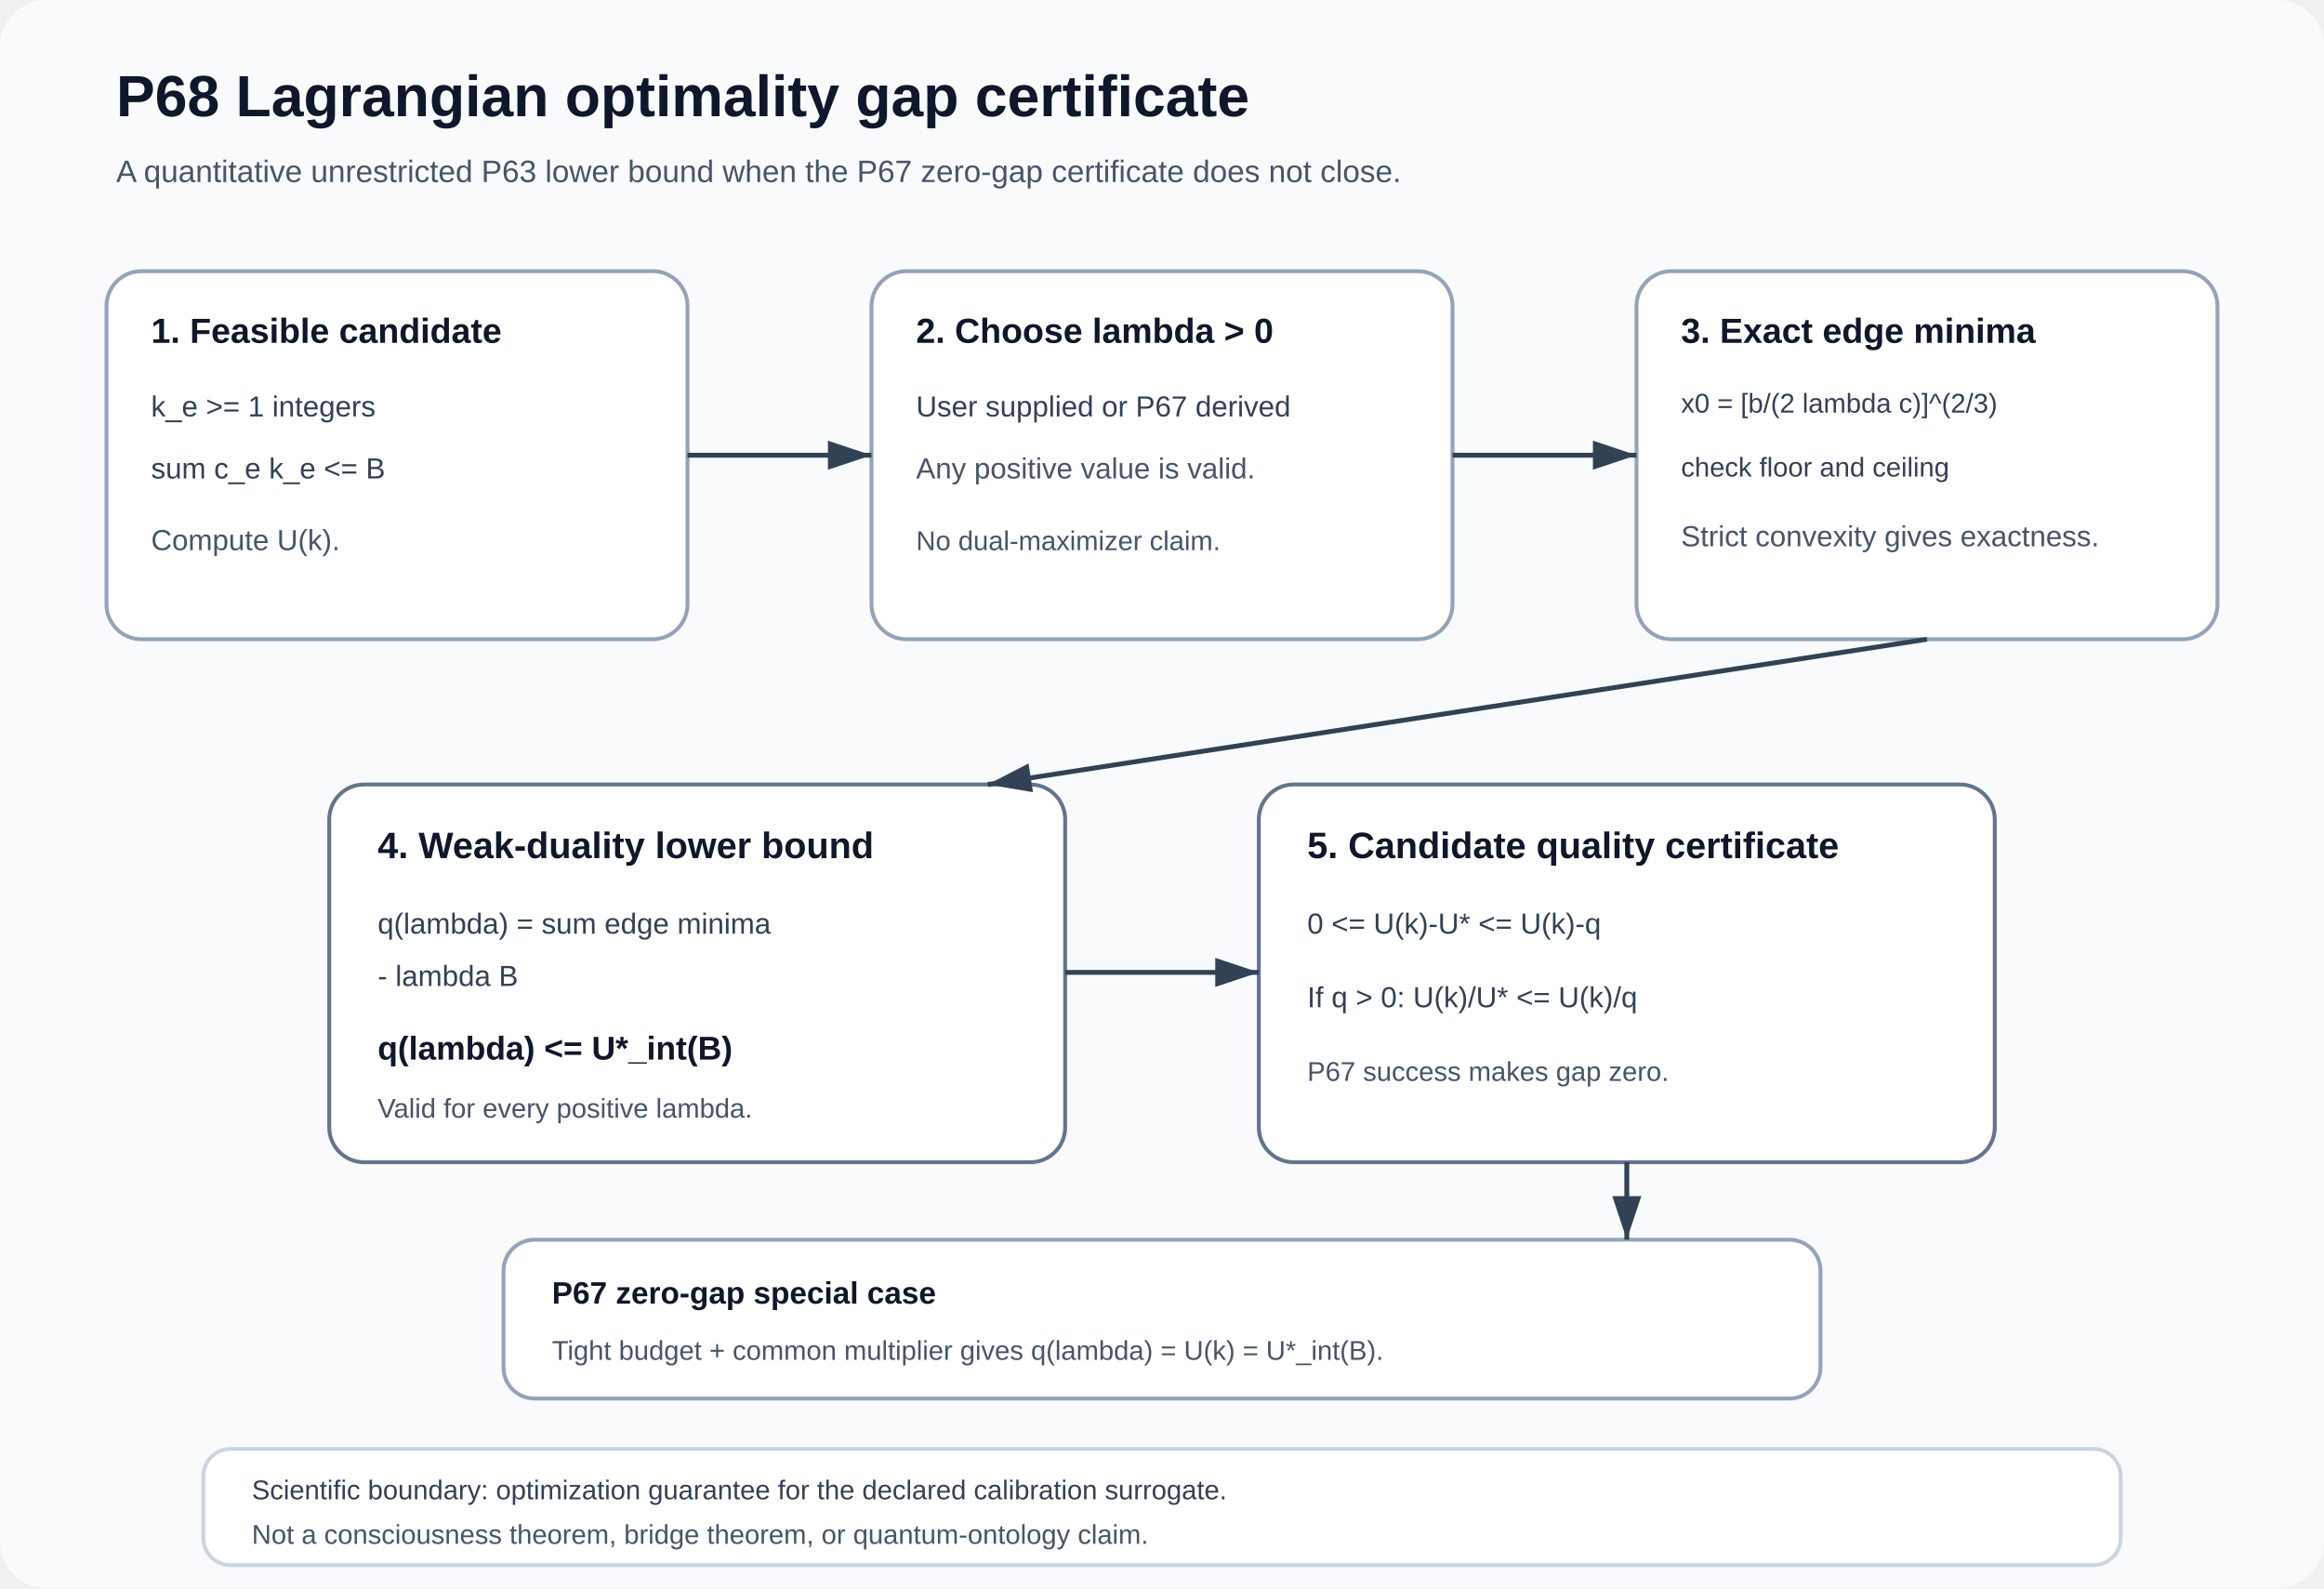
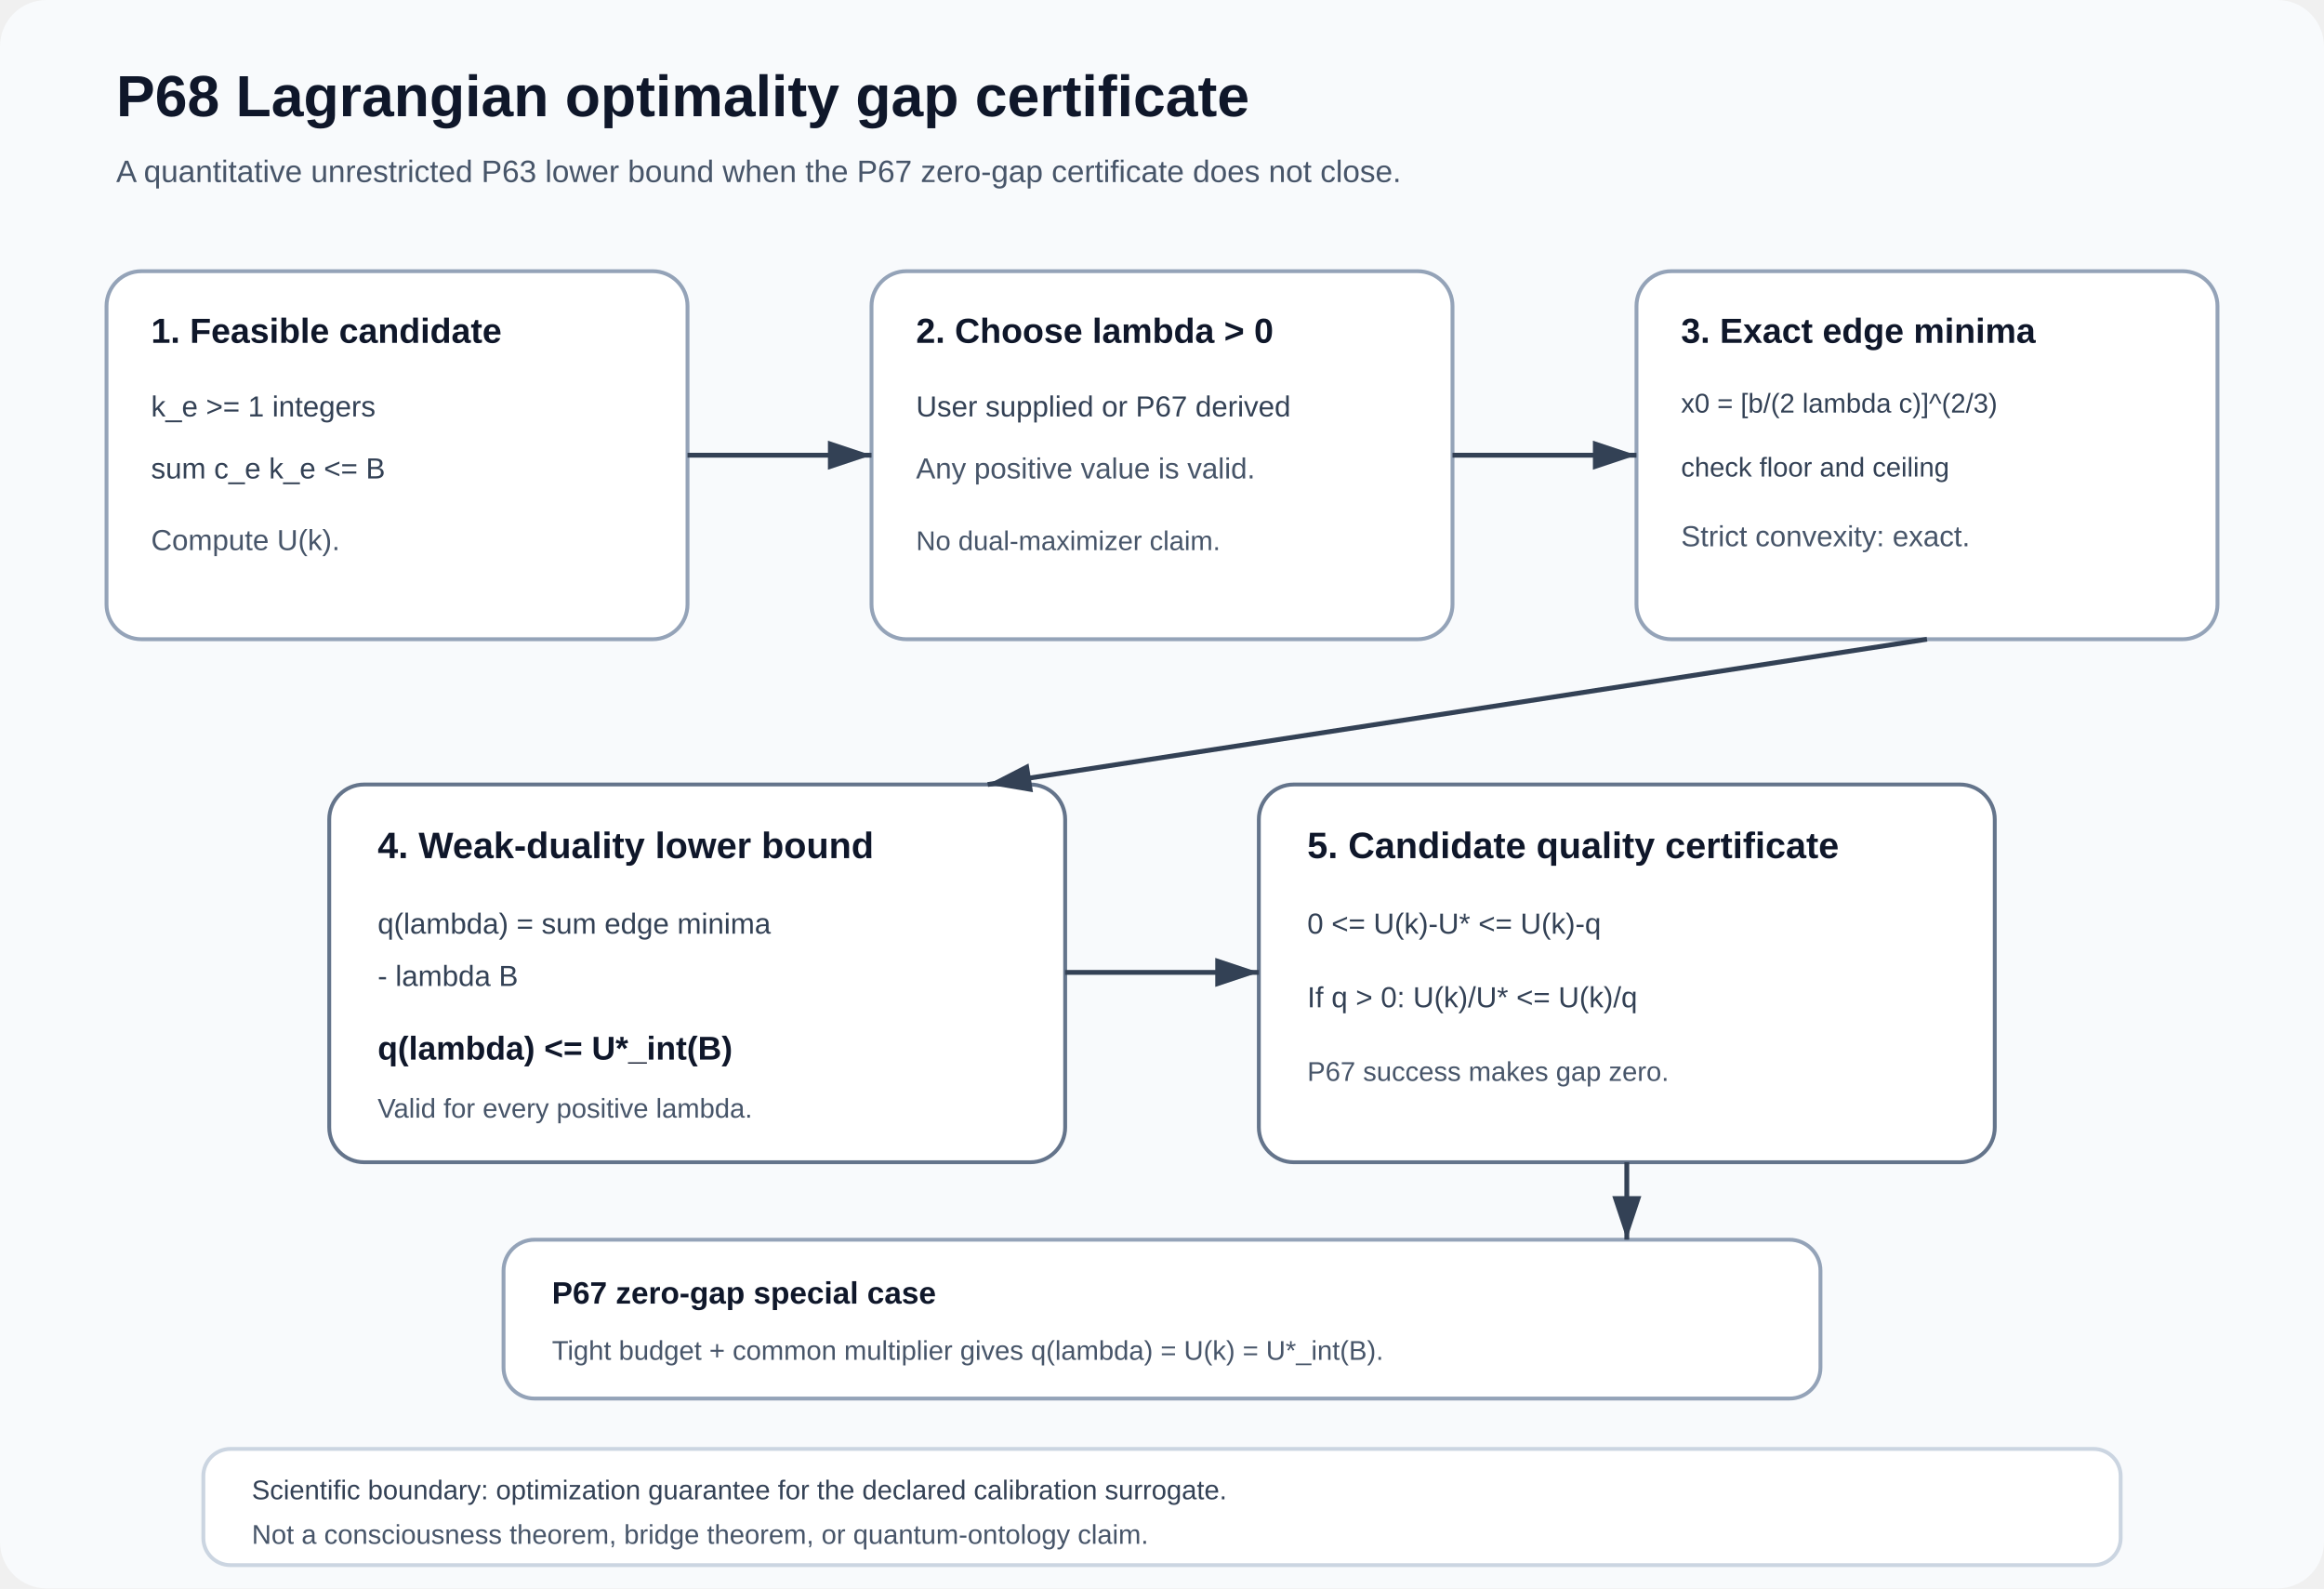
<svg xmlns="http://www.w3.org/2000/svg" width="1200" height="820" viewBox="0 0 1200 820" role="img" aria-labelledby="title desc">
  <defs>
    <marker id="arrow" markerWidth="10" markerHeight="10" refX="9" refY="3" orient="auto" markerUnits="strokeWidth">
      <path d="M0,0 L0,6 L9,3 z" fill="#334155" />
    </marker>
  </defs>
  <rect x="0" y="0" width="1200" height="820" rx="24" fill="#f8fafc" />
  <text x="60" y="60" font-family="Arial, sans-serif" font-size="30" font-weight="700" fill="#0f172a">P68  Lagrangian optimality gap certificate</text>
  <text x="60" y="94" font-family="Arial, sans-serif" font-size="16" fill="#475569">A quantitative unrestricted P63 lower bound when the P67 zero-gap certificate does not close.</text>
  <g id="block-candidate" data-x="55" data-y="140" data-w="300" data-h="190">
    <rect x="55" y="140" width="300" height="190" rx="18" fill="#ffffff" stroke="#94a3b8" stroke-width="2" />
    <text x="78" y="177" font-family="Arial, sans-serif" font-size="18" font-weight="700" fill="#0f172a">1. Feasible candidate</text>
    <text x="78" y="215" font-family="Arial, sans-serif" font-size="15" fill="#334155">k_e &gt;= 1 integers</text>
    <text x="78" y="247" font-family="Arial, sans-serif" font-size="15" fill="#334155">sum c_e k_e &lt;= B</text>
    <text x="78" y="284" font-family="Arial, sans-serif" font-size="15" fill="#475569">Compute U(k).</text>
  </g>
  <g id="block-lambda" data-x="450" data-y="140" data-w="300" data-h="190">
    <rect x="450" y="140" width="300" height="190" rx="18" fill="#ffffff" stroke="#94a3b8" stroke-width="2" />
    <text x="473" y="177" font-family="Arial, sans-serif" font-size="18" font-weight="700" fill="#0f172a">2. Choose lambda &gt; 0</text>
    <text x="473" y="215" font-family="Arial, sans-serif" font-size="15" fill="#334155">User supplied or P67 derived</text>
    <text x="473" y="247" font-family="Arial, sans-serif" font-size="15" fill="#475569">Any positive value is valid.</text>
    <text x="473" y="284" font-family="Arial, sans-serif" font-size="14" fill="#475569">No dual-maximizer claim.</text>
  </g>
  <g id="block-edge" data-x="845" data-y="140" data-w="300" data-h="190">
    <rect x="845" y="140" width="300" height="190" rx="18" fill="#ffffff" stroke="#94a3b8" stroke-width="2" />
    <text x="868" y="177" font-family="Arial, sans-serif" font-size="18" font-weight="700" fill="#0f172a">3. Exact edge minima</text>
    <text x="868" y="213" font-family="Arial, sans-serif" font-size="14" fill="#334155">x0 = [b/(2 lambda c)]^(2/3)</text>
    <text x="868" y="246" font-family="Arial, sans-serif" font-size="14" fill="#334155">check floor and ceiling</text>
-     <text x="868" y="282" font-family="Arial, sans-serif" font-size="15" fill="#475569">Strict convexity gives exactness.</text>
+     <text x="868" y="282" font-family="Arial, sans-serif" font-size="15" fill="#475569">Strict convexity: exact.</text>
  </g>
  <line id="arrow-1" x1="355" y1="235" x2="450" y2="235" stroke="#334155" stroke-width="2.5" marker-end="url(#arrow)" data-source="block-candidate" data-target="block-lambda" />
  <line id="arrow-2" x1="750" y1="235" x2="845" y2="235" stroke="#334155" stroke-width="2.5" marker-end="url(#arrow)" data-source="block-lambda" data-target="block-edge" />
  <g id="block-dual" data-x="170" data-y="405" data-w="380" data-h="195">
    <rect x="170" y="405" width="380" height="195" rx="18" fill="#ffffff" stroke="#64748b" stroke-width="2" />
    <text x="195" y="443" font-family="Arial, sans-serif" font-size="19" font-weight="700" fill="#0f172a">4. Weak-duality lower bound</text>
    <text x="195" y="482" font-family="Arial, sans-serif" font-size="15" fill="#334155">q(lambda) = sum edge minima</text>
    <text x="195" y="509" font-family="Arial, sans-serif" font-size="15" fill="#334155">- lambda B</text>
    <text x="195" y="547" font-family="Arial, sans-serif" font-size="17" font-weight="700" fill="#0f172a">q(lambda) &lt;= U*_int(B)</text>
    <text x="195" y="577" font-family="Arial, sans-serif" font-size="14" fill="#475569">Valid for every positive lambda.</text>
  </g>
  <g id="block-gap" data-x="650" data-y="405" data-w="380" data-h="195">
    <rect x="650" y="405" width="380" height="195" rx="18" fill="#ffffff" stroke="#64748b" stroke-width="2" />
    <text x="675" y="443" font-family="Arial, sans-serif" font-size="19" font-weight="700" fill="#0f172a">5. Candidate quality certificate</text>
    <text x="675" y="482" font-family="Arial, sans-serif" font-size="15" fill="#334155">0 &lt;= U(k)-U* &lt;= U(k)-q</text>
    <text x="675" y="520" font-family="Arial, sans-serif" font-size="15" fill="#334155">If q &gt; 0: U(k)/U* &lt;= U(k)/q</text>
    <text x="675" y="558" font-family="Arial, sans-serif" font-size="14" fill="#475569">P67 success makes gap zero.</text>
  </g>
  <line id="arrow-3" x1="995" y1="330" x2="510" y2="405" stroke="#334155" stroke-width="2.5" marker-end="url(#arrow)" data-source="block-edge" data-target="block-dual" />
  <line id="arrow-4" x1="550" y1="502" x2="650" y2="502" stroke="#334155" stroke-width="2.5" marker-end="url(#arrow)" data-source="block-dual" data-target="block-gap" />
  <g id="block-p67" data-x="260" data-y="640" data-w="680" data-h="82">
    <rect x="260" y="640" width="680" height="82" rx="16" fill="#ffffff" stroke="#94a3b8" stroke-width="2" />
    <text x="285" y="673" font-family="Arial, sans-serif" font-size="16" font-weight="700" fill="#0f172a">P67 zero-gap special case</text>
    <text x="285" y="702" font-family="Arial, sans-serif" font-size="14" fill="#475569">Tight budget + common multiplier gives q(lambda) = U(k) = U*_int(B).</text>
  </g>
  <line id="arrow-5" x1="840" y1="600" x2="840" y2="640" stroke="#334155" stroke-width="2.5" marker-end="url(#arrow)" data-source="block-gap" data-target="block-p67" />
  <g id="block-boundary" data-x="105" data-y="748" data-w="990" data-h="60">
    <rect x="105" y="748" width="990" height="60" rx="14" fill="#ffffff" stroke="#cbd5e1" stroke-width="2" />
    <text x="130" y="774" font-family="Arial, sans-serif" font-size="14" fill="#334155">Scientific boundary: optimization guarantee for the declared calibration surrogate.</text>
    <text x="130" y="797" font-family="Arial, sans-serif" font-size="14" fill="#475569">Not a consciousness theorem, bridge theorem, or quantum-ontology claim.</text>
  </g>
</svg>
